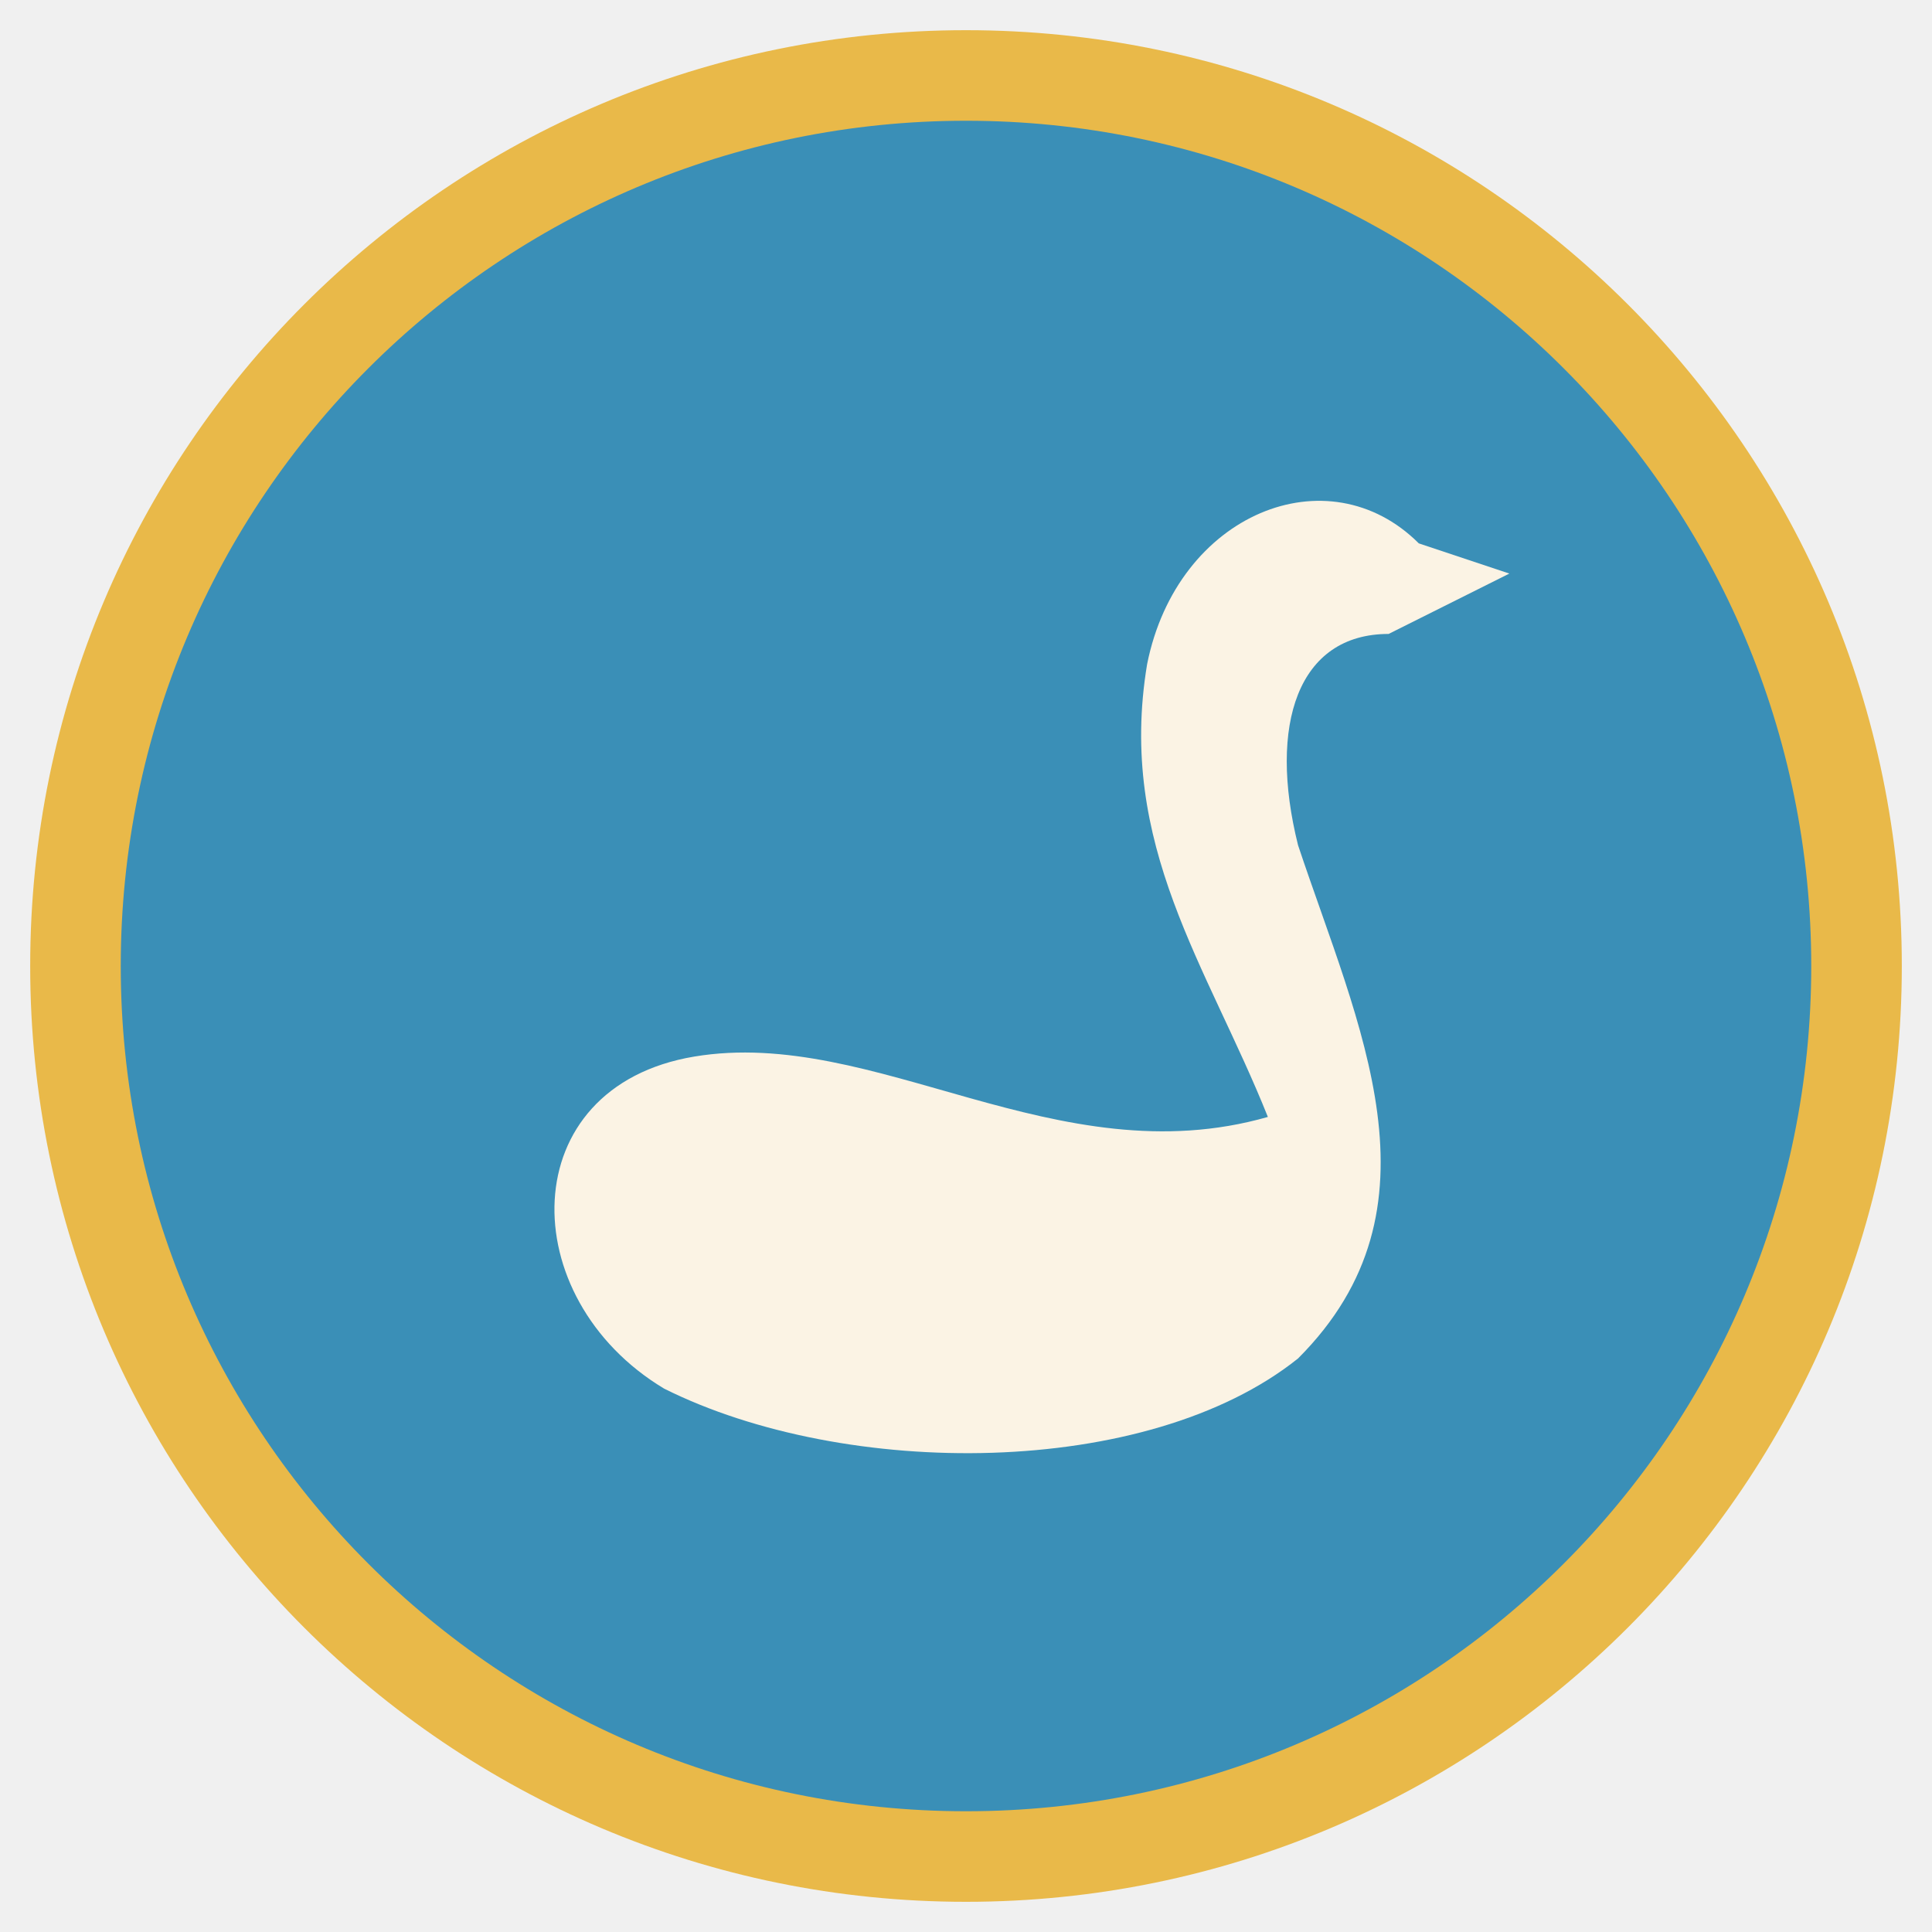
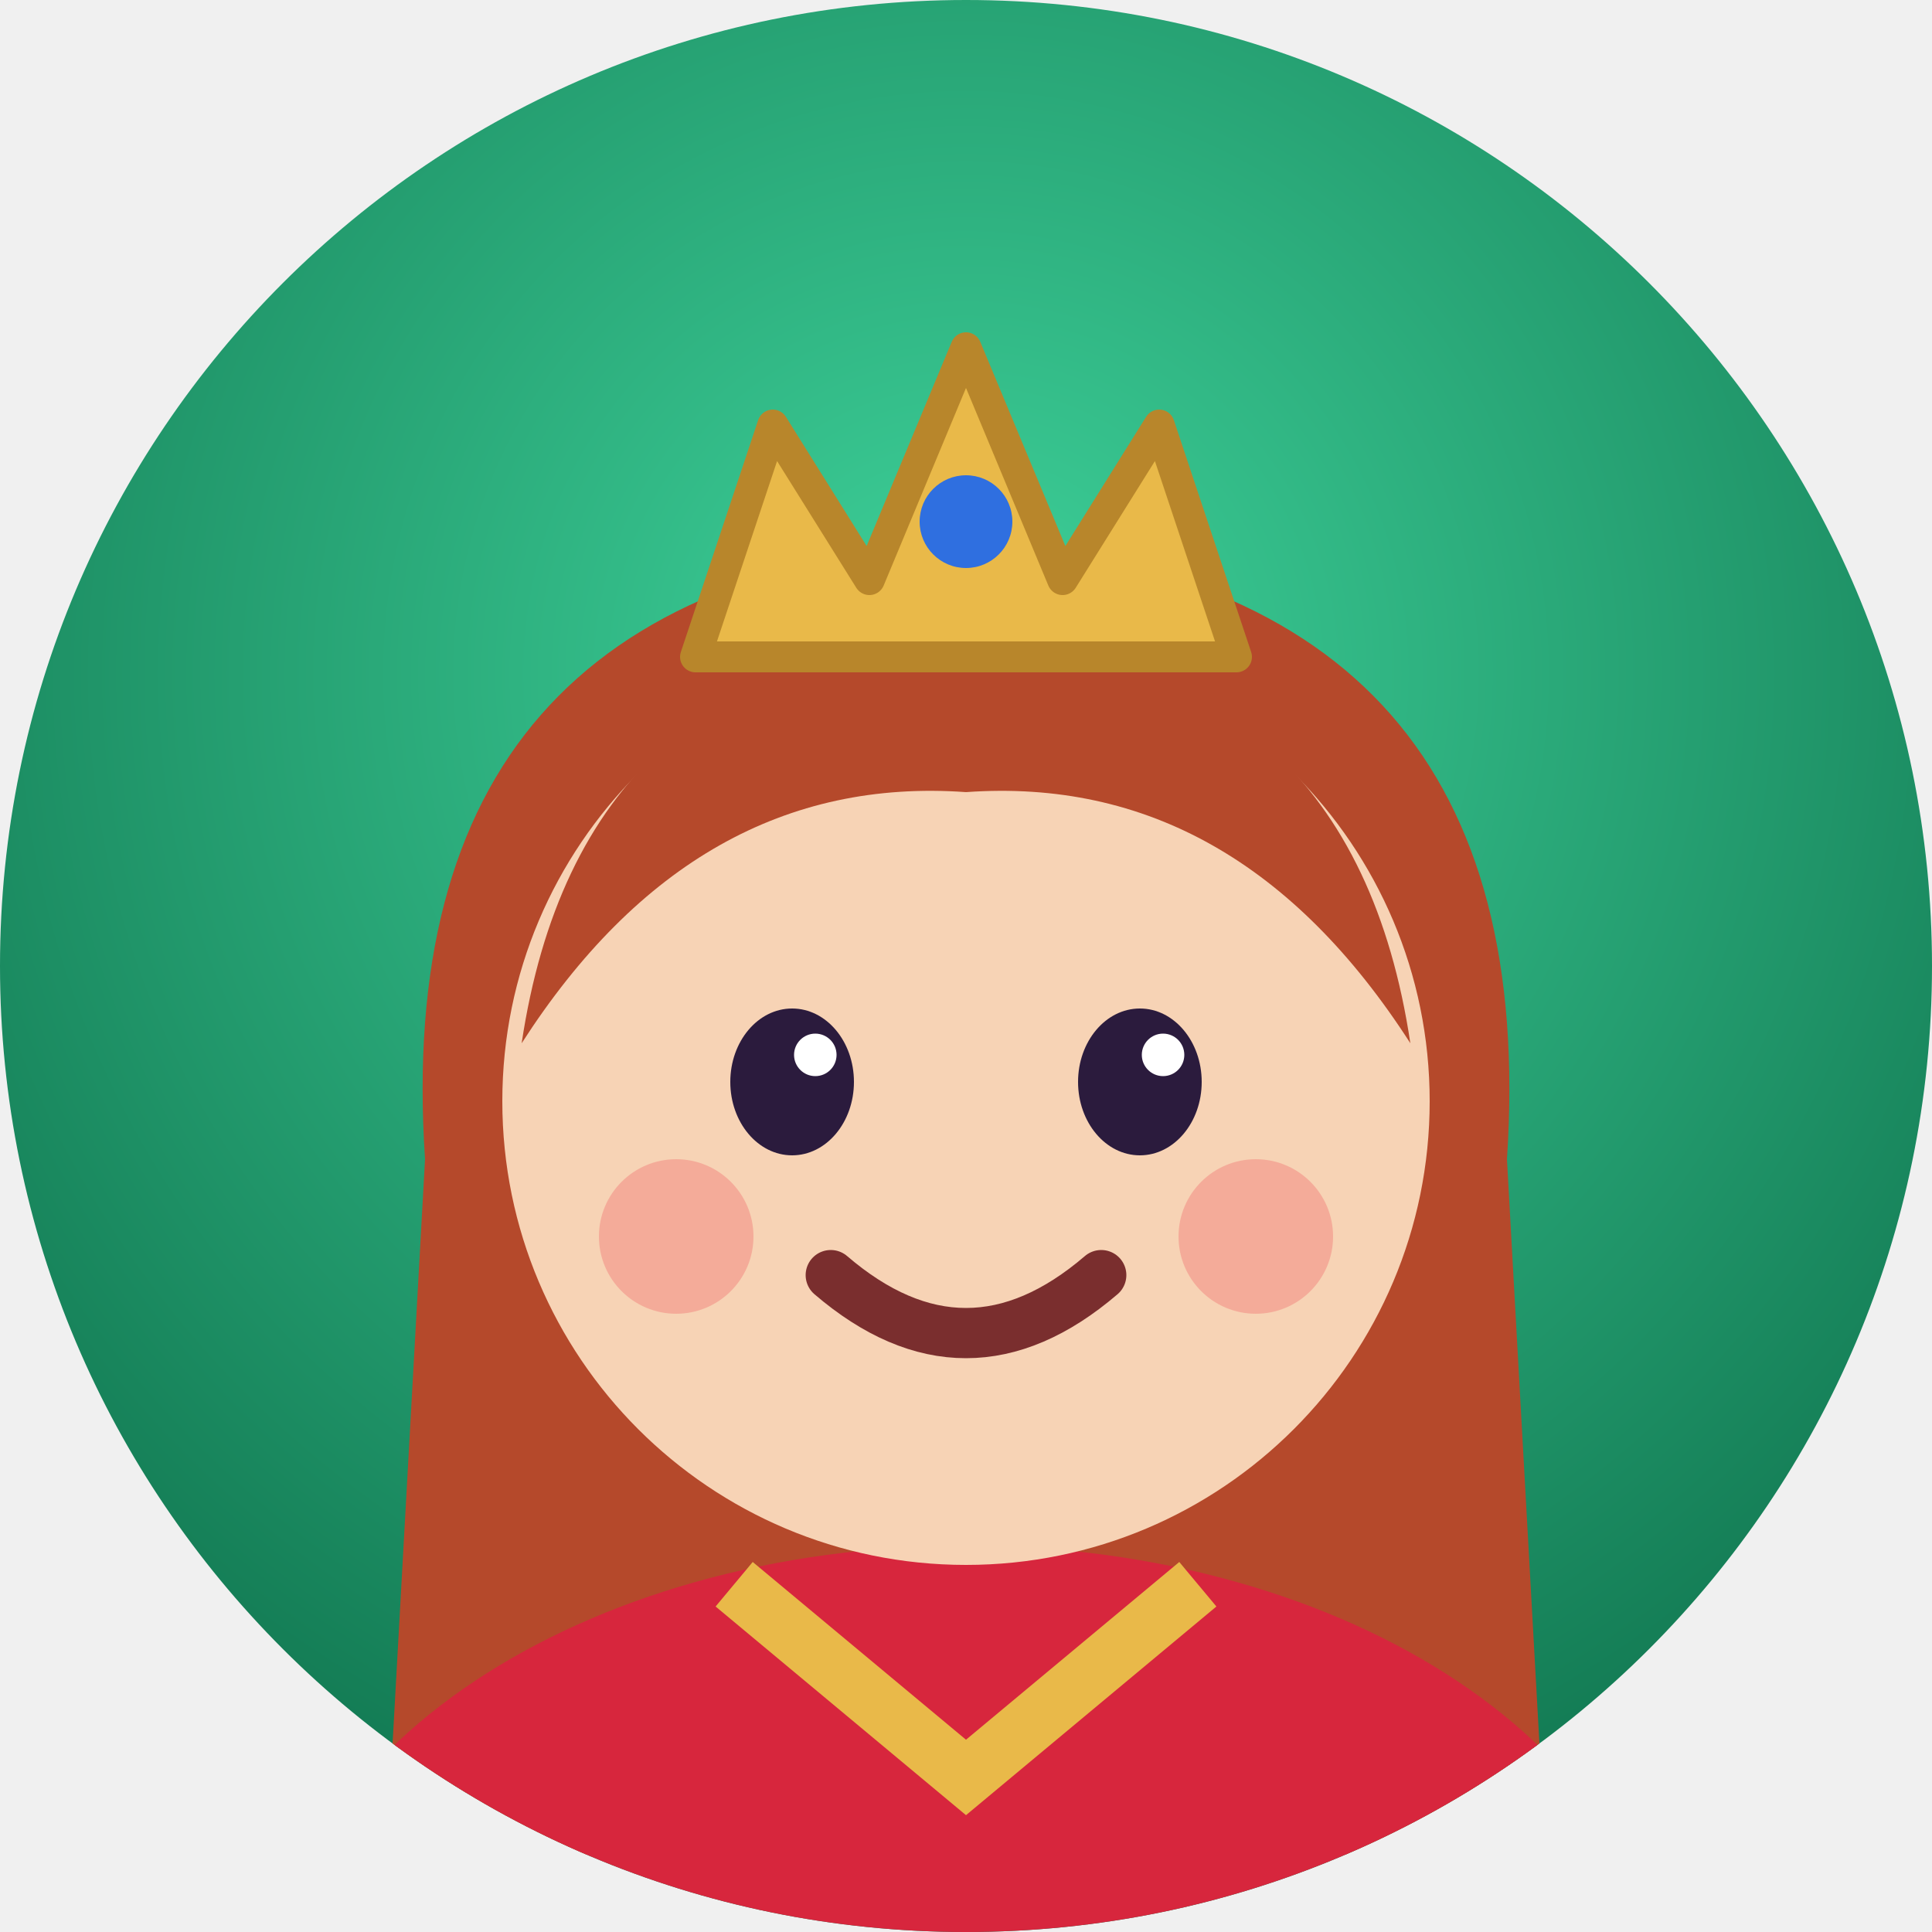
- <svg xmlns="http://www.w3.org/2000/svg" width="128" height="128" viewBox="0 0 128 128">
-   <circle cx="64" cy="64" r="62" fill="#E9B949" />
-   <circle cx="64" cy="64" r="56" fill="#3A8FB7" />
-   <path d="M44 92 C34 86 34 72 46 70 C58 68 70 78 84 74 C80 64 74 56 76 44 C78 34 88 30 94 36 L100 38 L92 42 C86 42 84 48 86 56 C90 68 96 80 86 90 C76 98 56 98 44 92 Z" fill="#FBF3E4" />
+ <svg xmlns="http://www.w3.org/2000/svg" width="128" height="128" viewBox="0 0 100 100">
+   <defs>
+     <radialGradient id="bg-queen" cx="50%" cy="35%" r="75%">
+       <stop offset="0" stop-color="#3FD39B" />
+       <stop offset="1" stop-color="#0B6B47" />
+     </radialGradient>
+     <clipPath id="clip-queen">
+       <circle cx="50" cy="50" r="50" />
+     </clipPath>
+   </defs>
+   <circle cx="50" cy="50" r="50" fill="url(#bg-queen)" />
+   <g clip-path="url(#clip-queen)">
+     <path d="M22 60 Q20 30 50 28 Q80 30 78 60 L80 96 L20 96 Z" fill="#B5492B" />
+     <ellipse cx="50" cy="104" rx="36" ry="24" fill="#D7263D" />
+     <path d="M38 82 L50 92 L62 82" stroke="#E9B949" stroke-width="3" fill="none" />
+     <circle cx="50" cy="57" r="24" fill="#F7D3B5" />
+     <ellipse cx="41" cy="56" rx="3.2" ry="3.8" fill="#2B1B3D" />
+     <ellipse cx="59" cy="56" rx="3.2" ry="3.8" fill="#2B1B3D" />
+     <circle cx="42.2" cy="54.6" r="1.1" fill="#fff" />
+     <circle cx="60.2" cy="54.6" r="1.1" fill="#fff" />
+     <circle cx="35" cy="64" r="4" fill="#F28B82" opacity="0.55" />
+     <circle cx="65" cy="64" r="4" fill="#F28B82" opacity="0.55" />
+     <path d="M43 66 Q50 72 57 66" stroke="#7A2E2E" stroke-width="2.6" fill="none" stroke-linecap="round" />
+     <path d="M27 54 Q30 34 50 33 Q70 34 73 54 Q64 40 50 41 Q36 40 27 54 Z" fill="#B5492B" />
+     <path d="M36 34 L40 22 L45 30 L50 18 L55 30 L60 22 L64 34 Z" fill="#E9B949" stroke="#B8862B" stroke-width="1.6" stroke-linejoin="round" />
+     <circle cx="50" cy="27" r="2.4" fill="#2F6FE0" />
+   </g>
</svg>
